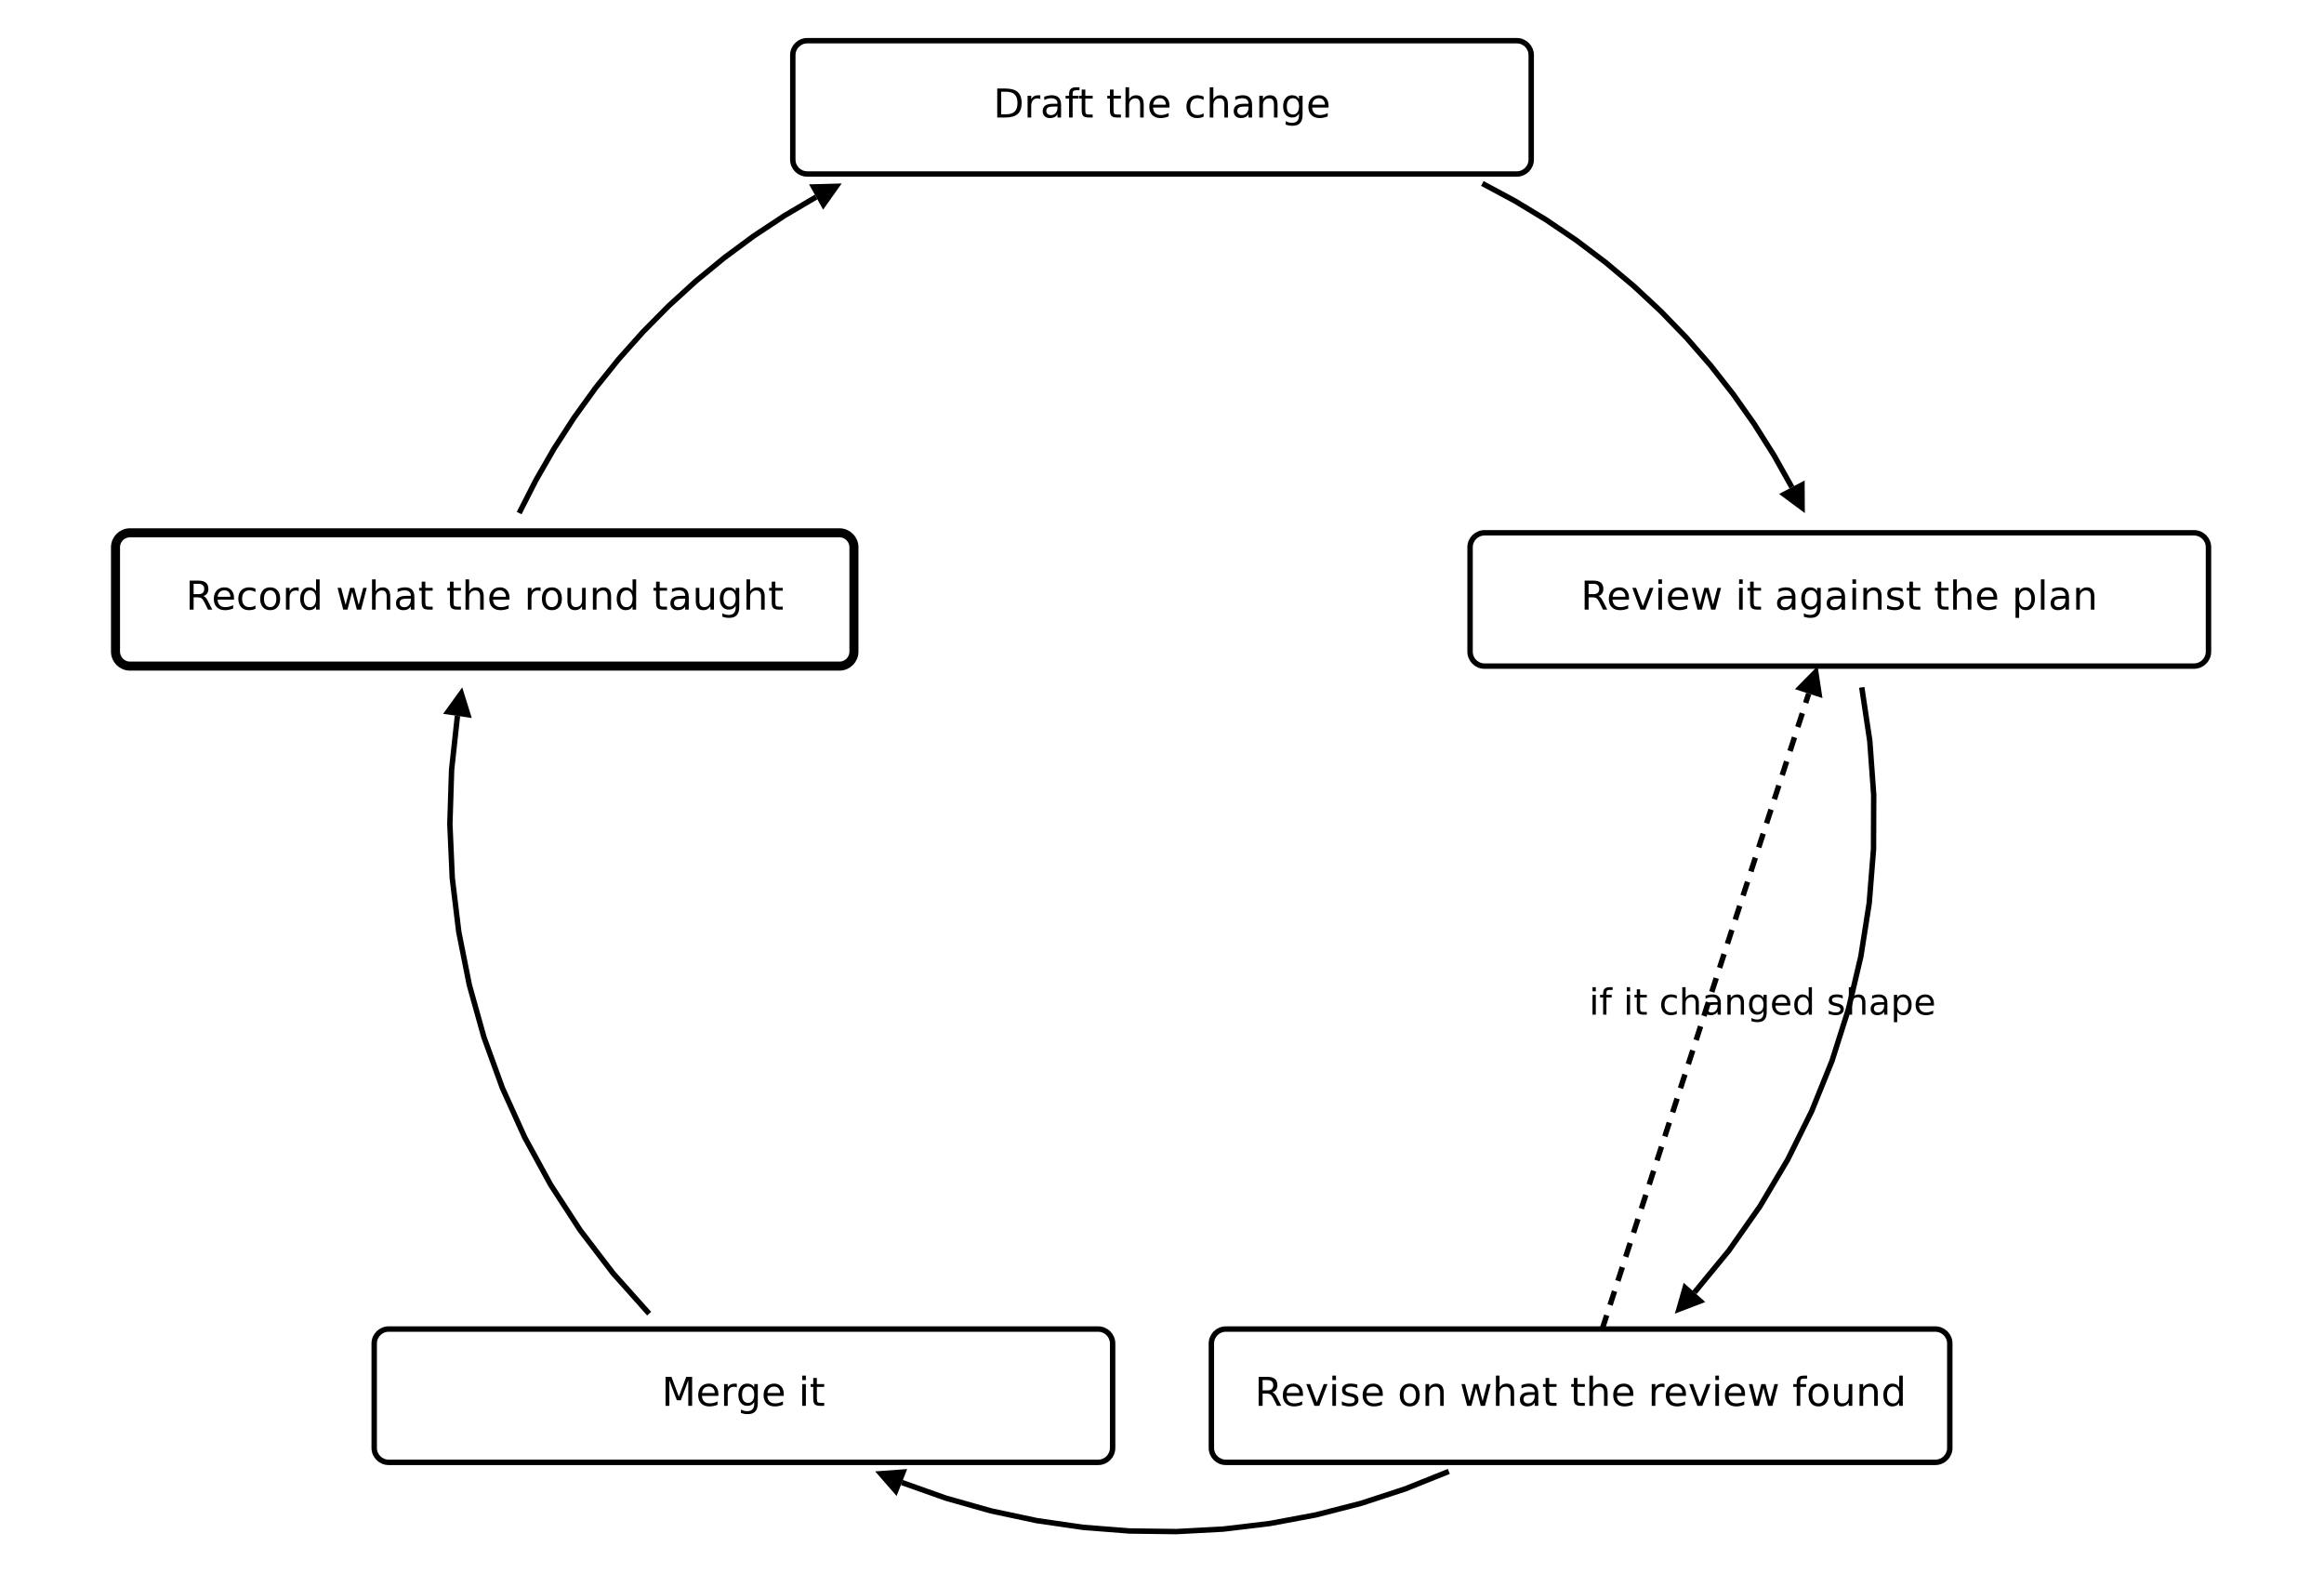
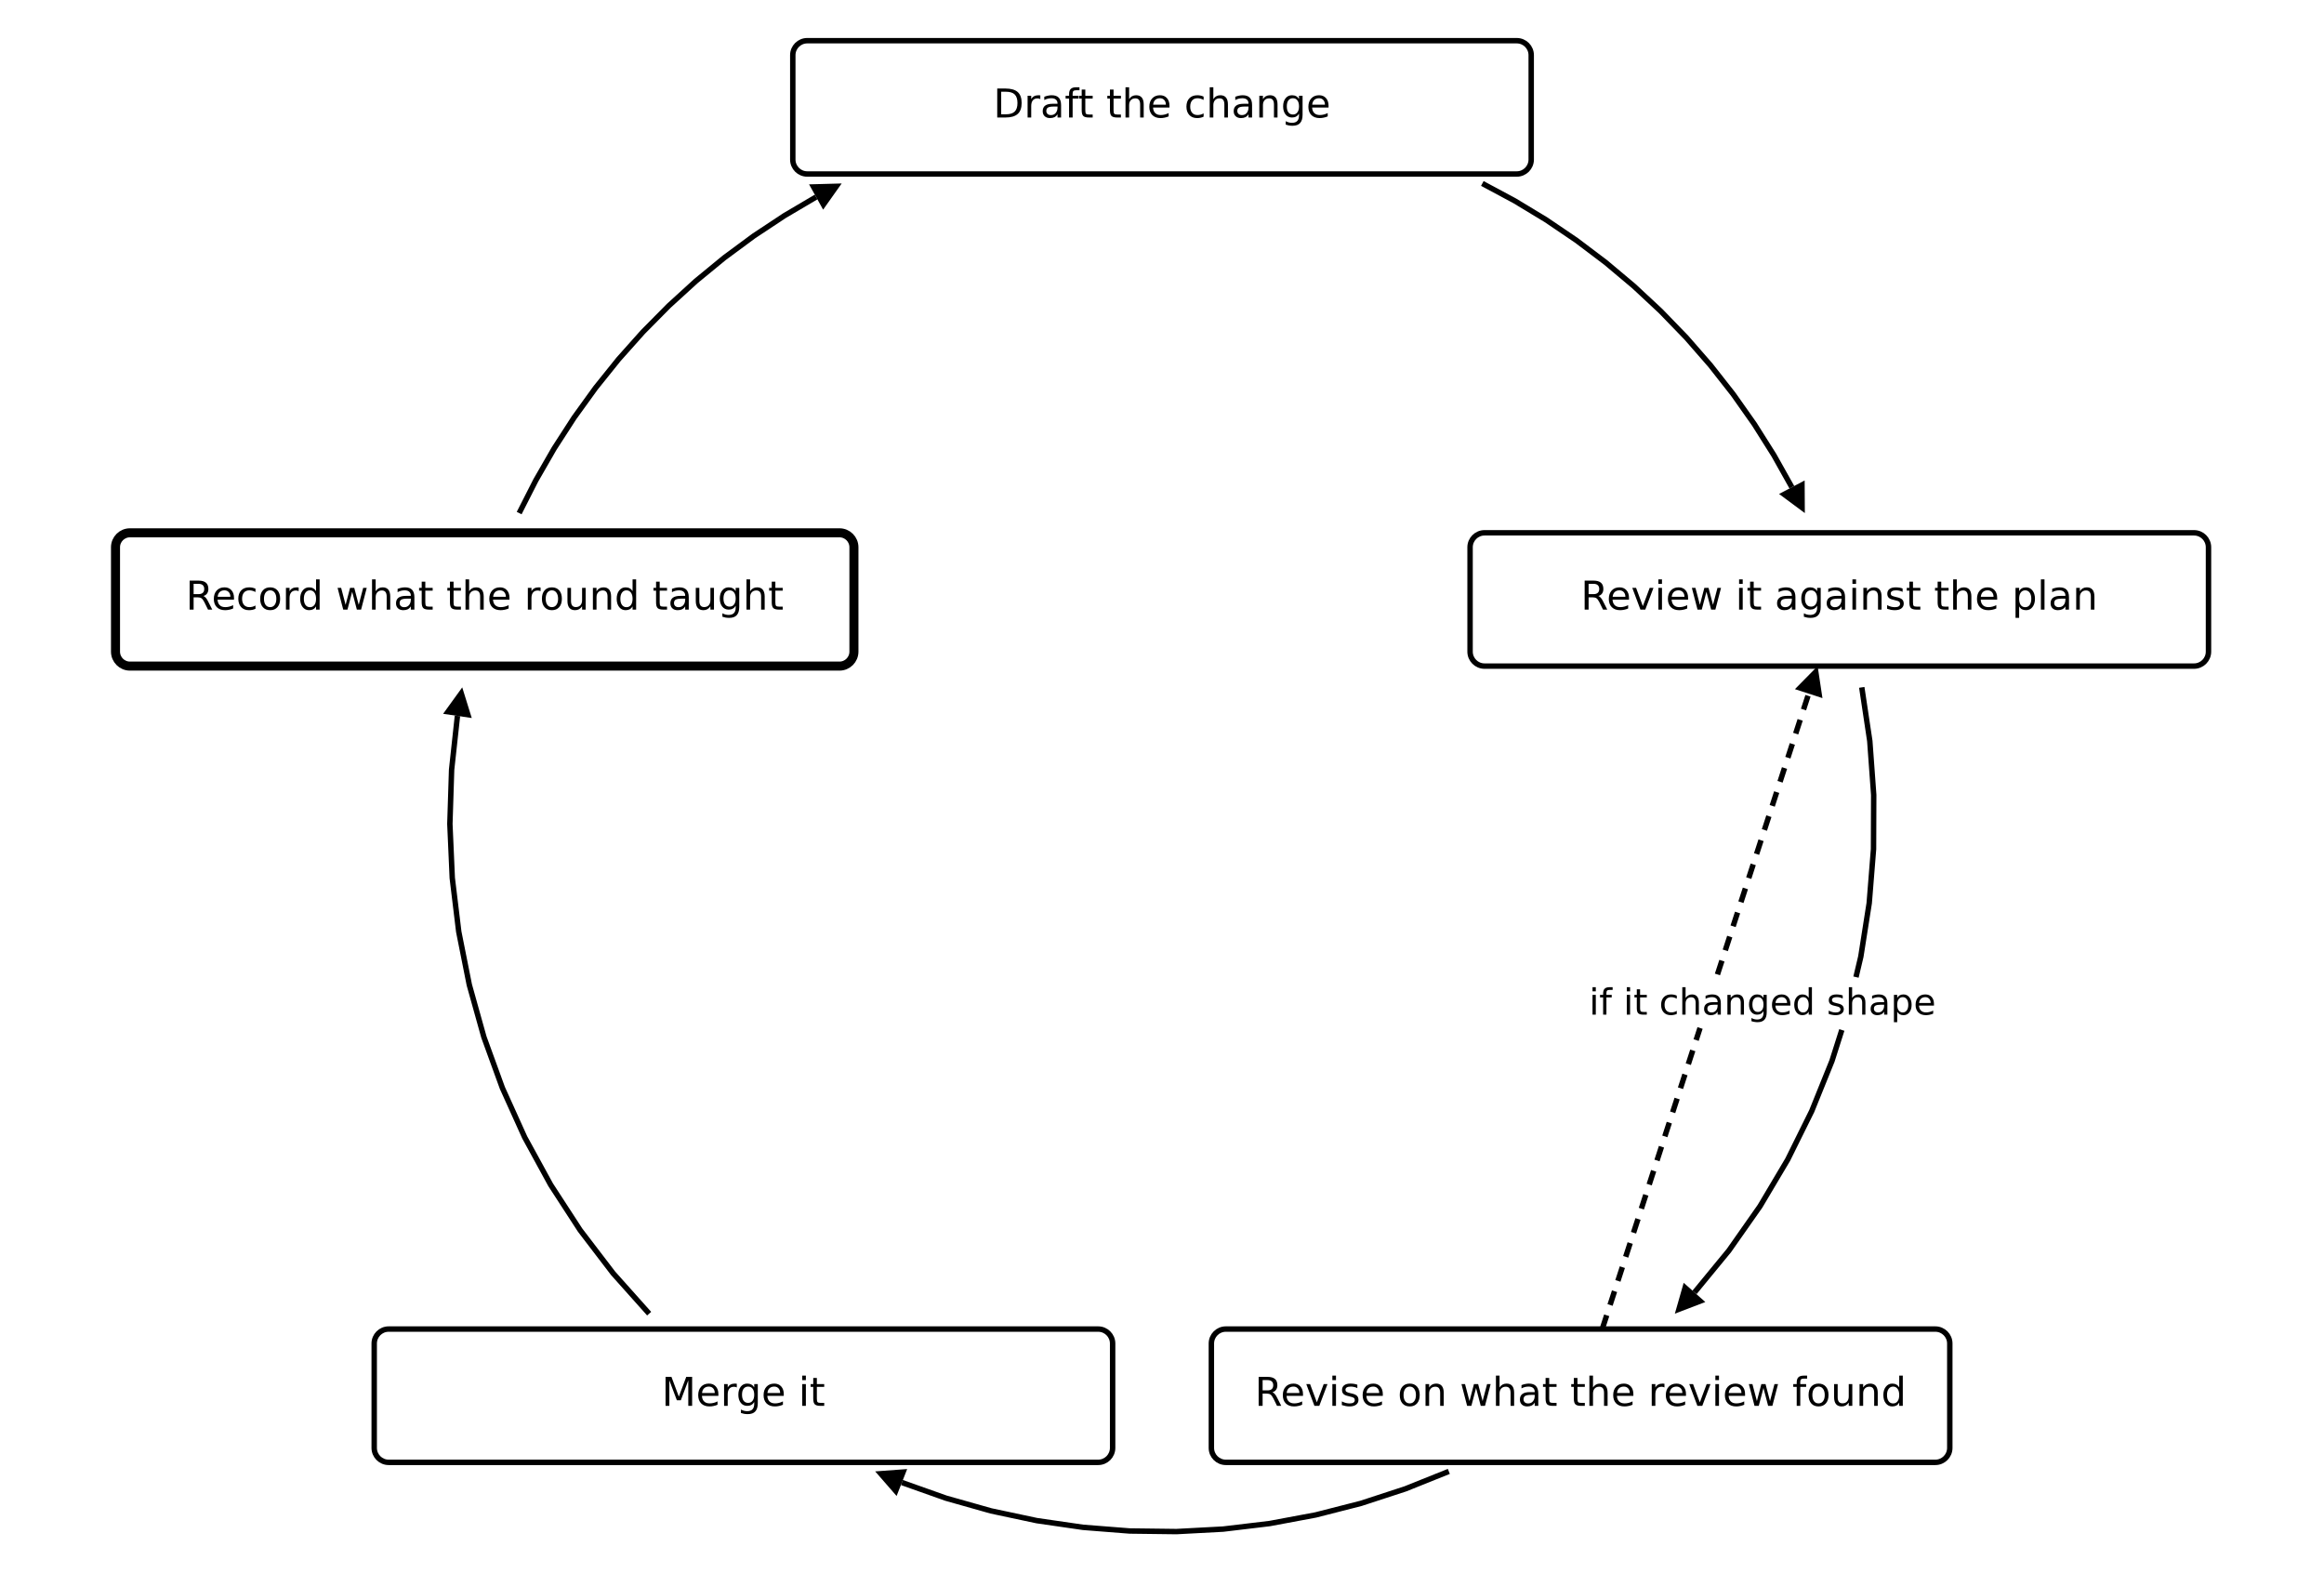
- <svg xmlns="http://www.w3.org/2000/svg" viewBox="-1.25 -1.25 642.5 434.643" role="img" aria-labelledby="ds4746dc90d2-title ds4746dc90d2-desc">
+ <svg xmlns="http://www.w3.org/2000/svg" viewBox="-1.25 -1.25 642.5 434.643" role="img" aria-labelledby="dsfeb32b3550-title dsfeb32b3550-desc">
  <path d="M 408.559 49.467 L 417.504 54.265 L 426.19 59.518 L 434.594 65.211 L 442.693 71.331 L 450.466 77.859 L 457.892 84.779 L 464.952 92.073 L 471.626 99.722 L 477.897 107.704 L 483.749 115.998 L 489.165 124.583 L 494.131 133.436" fill="none" stroke="currentColor" stroke-width="1.5" />
  <polygon points="497.72,140.586 497.669,131.57 490.594,135.303" fill="currentColor" stroke="none" />
-   <path d="M 513.46 188.768 L 515.677 203.575 L 516.762 218.508 L 516.71 233.48 L 515.52 248.405 L 513.199 263.196 L 509.76 277.768 L 505.225 292.037 L 499.618 305.92 L 492.973 319.336 L 485.327 332.209 L 476.725 344.464 L 467.216 356.029" fill="none" stroke="currentColor" stroke-width="1.5" />
+   <path d="M 513.46 188.768 L 515.677 203.575 L 516.762 218.508 L 516.71 233.48 L 515.52 248.405 L 513.199 263.196 L 511.862 268.863" fill="none" stroke="currentColor" stroke-width="1.5" />
+   <path d="M 507.946 283.476 L 505.225 292.037 L 499.618 305.92 L 492.973 319.336 L 485.327 332.209 L 476.725 344.464 L 467.216 356.029" fill="none" stroke="currentColor" stroke-width="1.5" />
  <polygon points="461.784,361.901 470.207,358.685 464.225,353.373" fill="currentColor" stroke="none" />
  <path d="M 399.298 405.508 L 387.295 410.326 L 375.002 414.345 L 362.471 417.548 L 349.757 419.922 L 336.915 421.456 L 324 422.143 L 311.067 421.981 L 298.173 420.97 L 285.373 419.115 L 272.723 416.423 L 260.277 412.907 L 248.088 408.581" fill="none" stroke="currentColor" stroke-width="1.5" />
  <polygon points="240.702,405.508 246.627,412.304 249.549,404.857" fill="currentColor" stroke="none" />
  <path d="M 178.216 361.901 L 168.245 350.732 L 159.153 338.837 L 150.99 326.285 L 143.805 313.15 L 137.639 299.506 L 132.527 285.434 L 128.5 271.013 L 125.58 256.329 L 123.785 241.464 L 123.124 226.507 L 123.602 211.542 L 125.216 196.657" fill="none" stroke="currentColor" stroke-width="1.5" />
  <polygon points="126.54,188.768 121.258,196.075 129.173,197.239" fill="currentColor" stroke="none" />
  <path d="M 142.28 140.586 L 146.883 131.538 L 151.946 122.74 L 157.456 114.215 L 163.398 105.985 L 169.756 98.072 L 176.513 90.497 L 183.652 83.281 L 191.153 76.442 L 198.997 69.999 L 207.163 63.968 L 215.628 58.367 L 224.371 53.209" fill="none" stroke="currentColor" stroke-width="1.5" />
  <polygon points="231.441,49.467 222.429,49.713 226.314,56.706" fill="currentColor" stroke="none" />
-   <path d="M 441.709 366.158 L 498.785 190.499" fill="none" stroke="currentColor" stroke-width="1.5" stroke-dasharray="4 3" />
+   <path d="M 441.709 366.158 L 468.752 282.93" fill="none" stroke="currentColor" stroke-width="1.5" stroke-dasharray="4 3" />
+   <path d="M 473.562 268.125 L 498.785 190.499" fill="none" stroke="currentColor" stroke-width="1.5" stroke-dasharray="4 3" />
  <polygon points="501.257,182.89 502.589,191.735 494.98,189.263" fill="currentColor" stroke="none" />
  <text x="486.017" y="279.247" font-family="'DejaVu Sans', sans-serif" font-size="10" fill="currentColor" text-anchor="middle">if it changed shape</text>
  <rect x="217.927" y="10" width="204.146" height="36.85" rx="4" fill="none" stroke="currentColor" stroke-width="1.5" />
  <text x="320" y="31.233" font-family="'DejaVu Sans', sans-serif" font-size="11" fill="currentColor" text-anchor="middle">
    <tspan>Draft the change</tspan>
  </text>
  <rect x="405.17" y="146.04" width="204.146" height="36.85" rx="4" fill="none" stroke="currentColor" stroke-width="1.5" />
  <text x="507.243" y="167.273" font-family="'DejaVu Sans', sans-serif" font-size="11" fill="currentColor" text-anchor="middle">
    <tspan>Review it against the plan</tspan>
  </text>
  <rect x="333.65" y="366.158" width="204.146" height="36.85" rx="4" fill="none" stroke="currentColor" stroke-width="1.5" />
  <text x="435.723" y="387.391" font-family="'DejaVu Sans', sans-serif" font-size="11" fill="currentColor" text-anchor="middle">
    <tspan>Revise on what the review found</tspan>
  </text>
  <rect x="102.204" y="366.158" width="204.146" height="36.85" rx="4" fill="none" stroke="currentColor" stroke-width="1.5" />
  <text x="204.277" y="387.391" font-family="'DejaVu Sans', sans-serif" font-size="11" fill="currentColor" text-anchor="middle">
    <tspan>Merge it</tspan>
  </text>
  <rect x="30.683" y="146.04" width="204.146" height="36.85" rx="4" fill="none" stroke="currentColor" stroke-width="2.5" />
  <text x="132.757" y="167.273" font-family="'DejaVu Sans', sans-serif" font-size="11" fill="currentColor" text-anchor="middle">
    <tspan>Record what the round taught</tspan>
  </text>
</svg>
